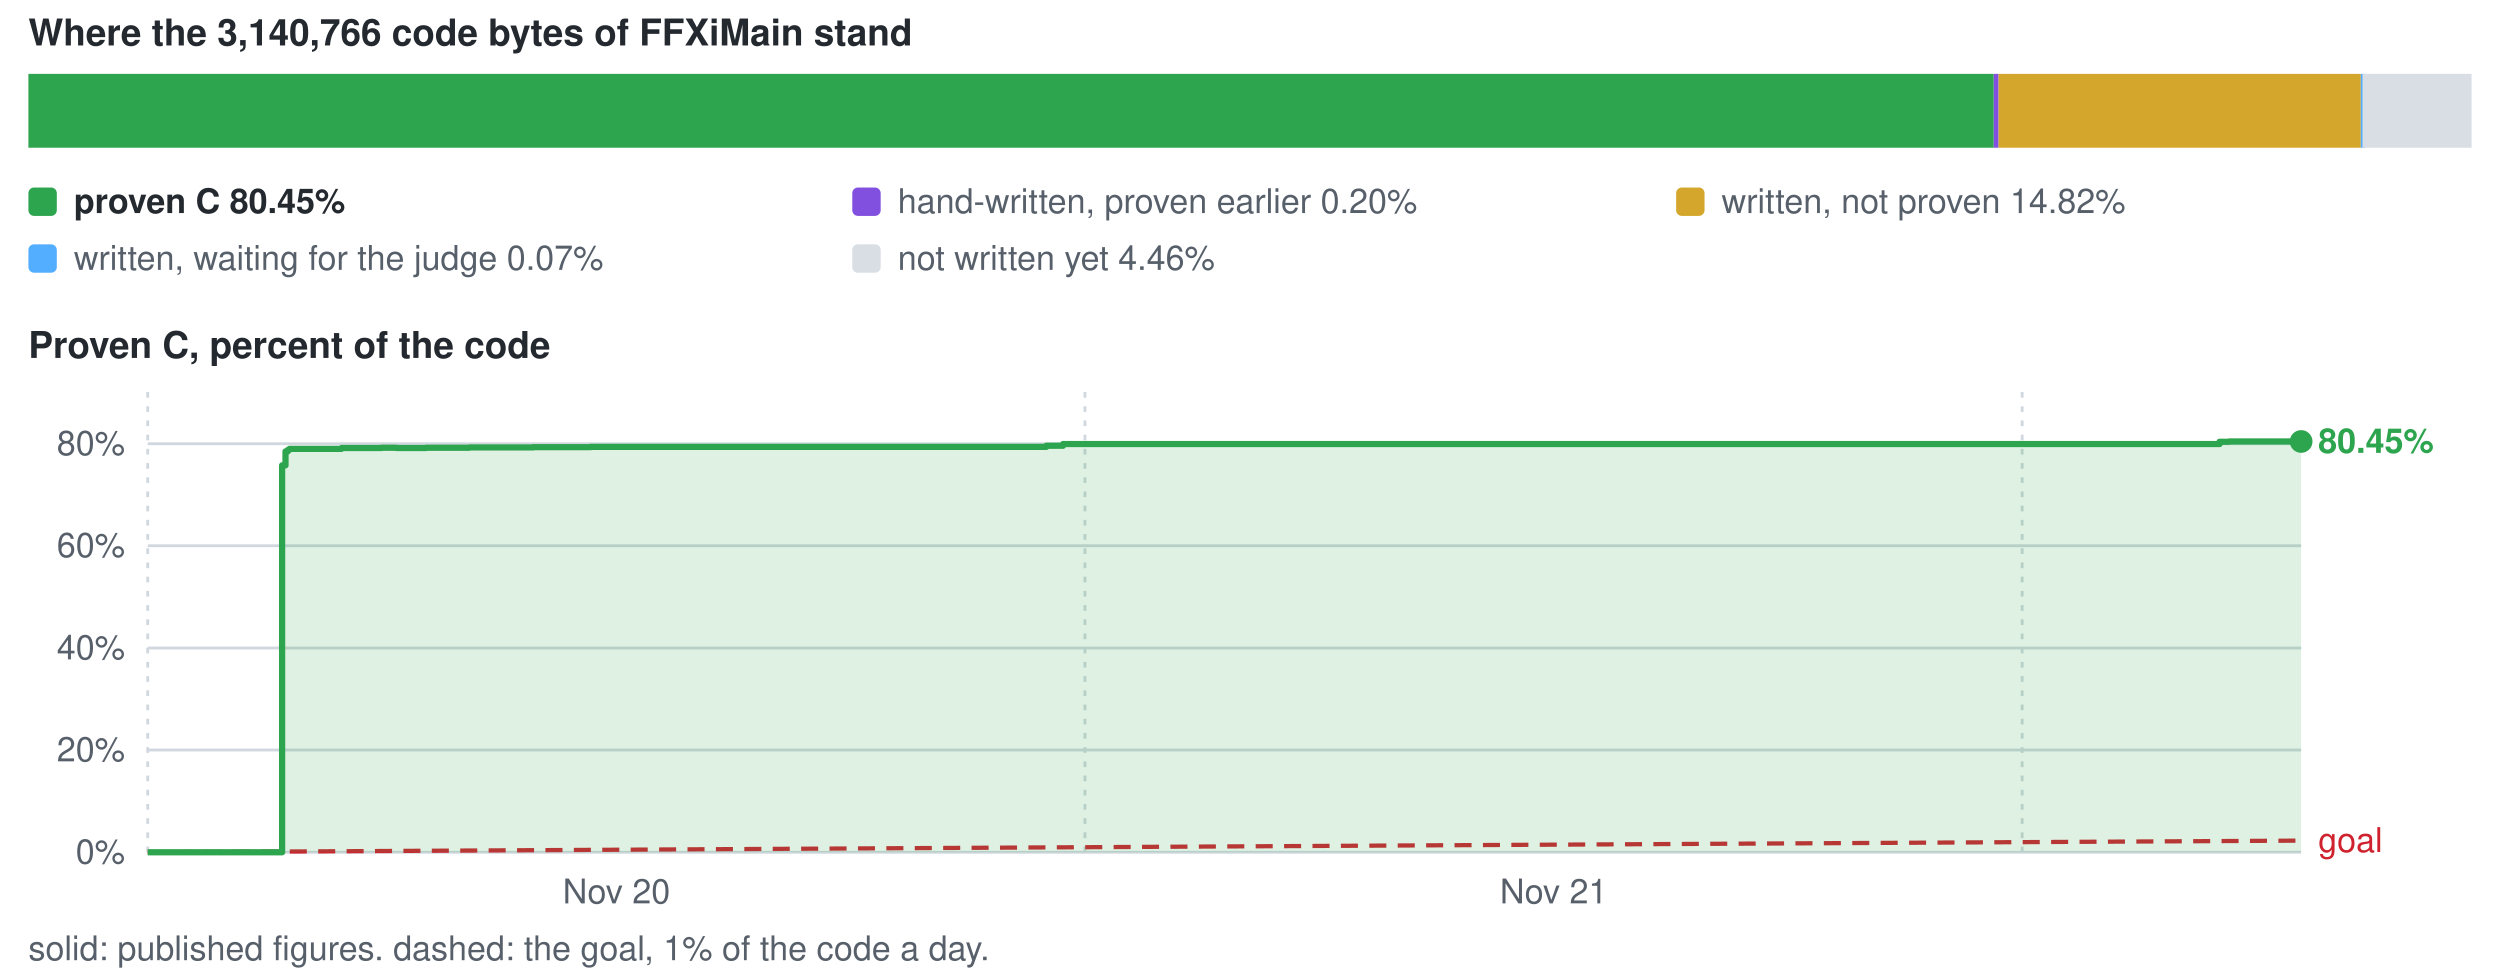
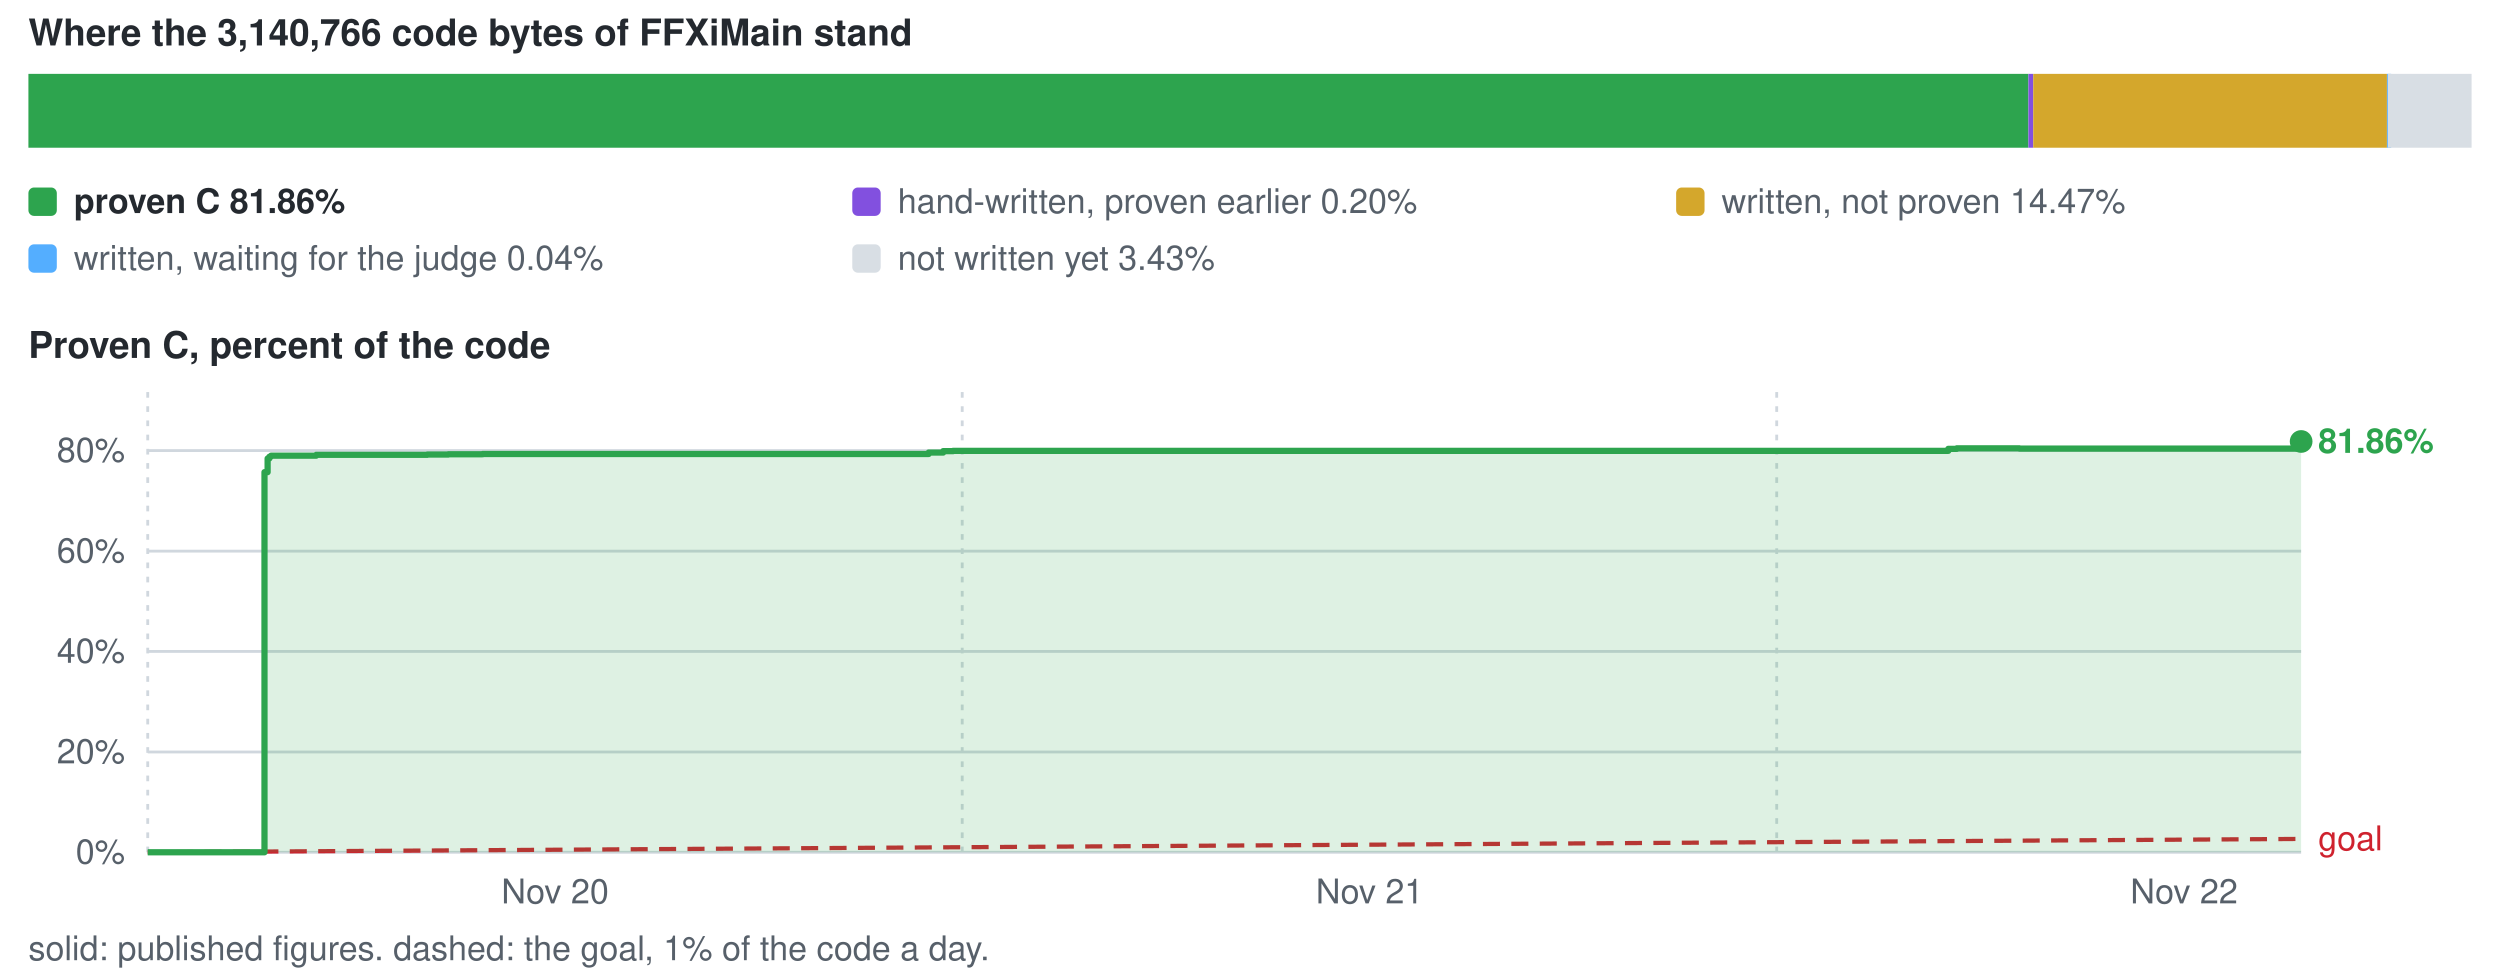
<svg xmlns="http://www.w3.org/2000/svg" viewBox="0 0 880 344" width="880" height="344" role="img" aria-label="conversion progress">
  <style>text{font-family:-apple-system,BlinkMacSystemFont,'Segoe UI',Helvetica,Arial,sans-serif;font-size:12px;fill:#57606a}.s{fill:#24292f;font-weight:600}.b{font-size:13px}</style>
  <text x="10" y="16" class="s b">Where the 3,140,766 code bytes of FFXiMain stand</text>
-   <rect x="10.0" y="26" width="691.8" height="26" fill="#2da44e" />
-   <rect x="701.8" y="26" width="1.7" height="26" fill="#8250df" />
-   <rect x="703.5" y="26" width="127.5" height="26" fill="#d4a72c" />
-   <rect x="831.0" y="26" width="1.5" height="26" fill="#54aeff" />
-   <rect x="831.6" y="26" width="38.4" height="26" fill="#d8dee4" />
+   <rect x="10.0" y="26" width="704.0" height="26" fill="#2da44e" />
+   <rect x="714.0" y="26" width="1.7" height="26" fill="#8250df" />
+   <rect x="715.7" y="26" width="124.5" height="26" fill="#d4a72c" />
+   <rect x="840.2" y="26" width="1.5" height="26" fill="#54aeff" />
+   <rect x="840.5" y="26" width="29.5" height="26" fill="#d8dee4" />
  <rect x="10" y="66" width="10" height="10" rx="2" fill="#2da44e" />
-   <text x="26" y="75" class="s">proven C 80.45%</text>
+   <text x="26" y="75" class="s">proven C 81.86%</text>
  <rect x="300" y="66" width="10" height="10" rx="2" fill="#8250df" />
  <text x="316" y="75">hand-written, proven earlier 0.20%</text>
  <rect x="590" y="66" width="10" height="10" rx="2" fill="#d4a72c" />
-   <text x="606" y="75">written, not proven 14.82%</text>
+   <text x="606" y="75">written, not proven 14.47%</text>
  <rect x="10" y="86" width="10" height="10" rx="2" fill="#54aeff" />
-   <text x="26" y="95">written, waiting for the judge 0.07%</text>
+   <text x="26" y="95">written, waiting for the judge 0.04%</text>
  <rect x="300" y="86" width="10" height="10" rx="2" fill="#d8dee4" />
-   <text x="316" y="95">not written yet 4.46%</text>
+   <text x="316" y="95">not written yet 3.43%</text>
  <text x="10" y="126" class="s b">Proven C, percent of the code</text>
  <line x1="52" y1="300.0" x2="810" y2="300.0" stroke="#d0d7de" stroke-width="1" />
  <text x="44" y="304.0" text-anchor="end">0%</text>
-   <line x1="52" y1="264.0" x2="810" y2="264.0" stroke="#d0d7de" stroke-width="1" />
-   <text x="44" y="268.0" text-anchor="end">20%</text>
-   <line x1="52" y1="228.1" x2="810" y2="228.1" stroke="#d0d7de" stroke-width="1" />
-   <text x="44" y="232.1" text-anchor="end">40%</text>
-   <line x1="52" y1="192.1" x2="810" y2="192.1" stroke="#d0d7de" stroke-width="1" />
-   <text x="44" y="196.1" text-anchor="end">60%</text>
-   <line x1="52" y1="156.2" x2="810" y2="156.2" stroke="#d0d7de" stroke-width="1" />
-   <text x="44" y="160.2" text-anchor="end">80%</text>
+   <line x1="52" y1="264.7" x2="810" y2="264.7" stroke="#d0d7de" stroke-width="1" />
+   <text x="44" y="268.7" text-anchor="end">20%</text>
+   <line x1="52" y1="229.3" x2="810" y2="229.3" stroke="#d0d7de" stroke-width="1" />
+   <text x="44" y="233.3" text-anchor="end">40%</text>
+   <line x1="52" y1="194.0" x2="810" y2="194.0" stroke="#d0d7de" stroke-width="1" />
+   <text x="44" y="198.0" text-anchor="end">60%</text>
+   <line x1="52" y1="158.6" x2="810" y2="158.6" stroke="#d0d7de" stroke-width="1" />
+   <text x="44" y="162.6" text-anchor="end">80%</text>
  <line x1="52.0" y1="138" x2="52.0" y2="300" stroke="#d0d7de" stroke-width="1" stroke-dasharray="2 3" />
-   <text x="217.0" y="318" text-anchor="middle">Nov 20</text>
-   <line x1="381.9" y1="138" x2="381.9" y2="300" stroke="#d0d7de" stroke-width="1" stroke-dasharray="2 3" />
-   <text x="546.9" y="318" text-anchor="middle">Nov 21</text>
-   <line x1="711.8" y1="138" x2="711.8" y2="300" stroke="#d0d7de" stroke-width="1" stroke-dasharray="2 3" />
-   <line x1="52.0" y1="300.0" x2="810.0" y2="295.9" stroke="#cf222e" stroke-width="1.5" stroke-dasharray="6 4" />
-   <text x="816.0" y="299.9" style="fill:#cf222e">goal</text>
-   <path d="M52.0 300.0 H99.3 V163.8 H100.5 V158.9 H101.3 V158.4 H101.7 V158.3 H101.9 V158.0 H102.0 V158.0 H120.2 V157.7 H126.8 V157.7 H134.3 V157.6 H134.3 V157.6 H139.5 V157.7 H150.0 V157.6 H157.4 V157.6 H165.2 V157.5 H173.7 V157.5 H187.7 V157.4 H207.9 V157.3 H234.3 V157.3 H368.3 V156.9 H368.6 V156.9 H374.2 V156.3 H378.2 V156.3 H385.7 V156.3 H777.9 V156.3 H781.3 V155.5 H781.5 V155.5 H781.7 V155.5 H784.7 V155.4 H788.6 V155.4 H810.0 V155.4 V300.0 H52.0 Z" fill="#2da44e" fill-opacity="0.16" />
-   <path d="M52.0 300.0 H99.3 V163.8 H100.5 V158.9 H101.3 V158.4 H101.7 V158.3 H101.9 V158.0 H102.0 V158.0 H120.2 V157.7 H126.8 V157.7 H134.3 V157.6 H134.3 V157.6 H139.5 V157.7 H150.0 V157.6 H157.4 V157.6 H165.2 V157.5 H173.7 V157.5 H187.7 V157.4 H207.9 V157.3 H234.3 V157.3 H368.3 V156.9 H368.6 V156.9 H374.2 V156.3 H378.2 V156.3 H385.7 V156.3 H777.9 V156.3 H781.3 V155.5 H781.5 V155.5 H781.7 V155.5 H784.7 V155.4 H788.6 V155.4 H810.0 V155.4" fill="none" stroke="#2da44e" stroke-width="2.2" stroke-linejoin="round" />
+   <text x="195.4" y="318" text-anchor="middle">Nov 20</text>
+   <line x1="338.7" y1="138" x2="338.7" y2="300" stroke="#d0d7de" stroke-width="1" stroke-dasharray="2 3" />
+   <text x="482.1" y="318" text-anchor="middle">Nov 21</text>
+   <line x1="625.4" y1="138" x2="625.4" y2="300" stroke="#d0d7de" stroke-width="1" stroke-dasharray="2 3" />
+   <text x="768.8" y="318" text-anchor="middle">Nov 22</text>
+   <line x1="52.0" y1="300.0" x2="810.0" y2="295.3" stroke="#cf222e" stroke-width="1.5" stroke-dasharray="6 4" />
+   <text x="816.0" y="299.3" style="fill:#cf222e">goal</text>
+   <path d="M52.0 300.0 H93.1 V166.2 H94.2 V161.4 H94.8 V160.8 H95.2 V160.7 H95.4 V160.4 H95.4 V160.4 H111.3 V160.1 H117.0 V160.1 H123.5 V160.1 H123.6 V160.1 H128.0 V160.1 H137.2 V160.1 H143.6 V160.1 H150.4 V160.0 H157.8 V159.9 H169.9 V159.8 H187.5 V159.8 H210.4 V159.8 H326.9 V159.3 H327.2 V159.3 H332.0 V158.8 H335.5 V158.7 H342.0 V158.7 H682.9 V158.7 H685.8 V158.0 H686.0 V158.0 H686.1 V158.0 H688.8 V157.8 H692.1 V157.8 H710.8 V157.9 H810.0 V155.4 V300.0 H52.0 Z" fill="#2da44e" fill-opacity="0.16" />
+   <path d="M52.0 300.0 H93.1 V166.2 H94.2 V161.4 H94.8 V160.8 H95.2 V160.7 H95.4 V160.4 H95.4 V160.4 H111.3 V160.1 H117.0 V160.1 H123.5 V160.1 H123.6 V160.1 H128.0 V160.1 H137.2 V160.1 H143.6 V160.1 H150.4 V160.0 H157.8 V159.9 H169.9 V159.8 H187.5 V159.8 H210.4 V159.8 H326.9 V159.3 H327.2 V159.3 H332.0 V158.8 H335.5 V158.7 H342.0 V158.7 H682.9 V158.7 H685.8 V158.0 H686.0 V158.0 H686.1 V158.0 H688.8 V157.8 H692.1 V157.8 H710.8 V157.9 H810.0 V155.4" fill="none" stroke="#2da44e" stroke-width="2.2" stroke-linejoin="round" />
  <circle cx="810.0" cy="155.4" r="4" fill="#2da44e" />
-   <text x="816.0" y="159.4" class="s" style="fill:#2da44e">80.45%</text>
+   <text x="816.0" y="159.4" class="s" style="fill:#2da44e">81.86%</text>
  <text x="10" y="338">solid: published figures. dashed: the goal, 1% of the code a day.</text>
</svg>
